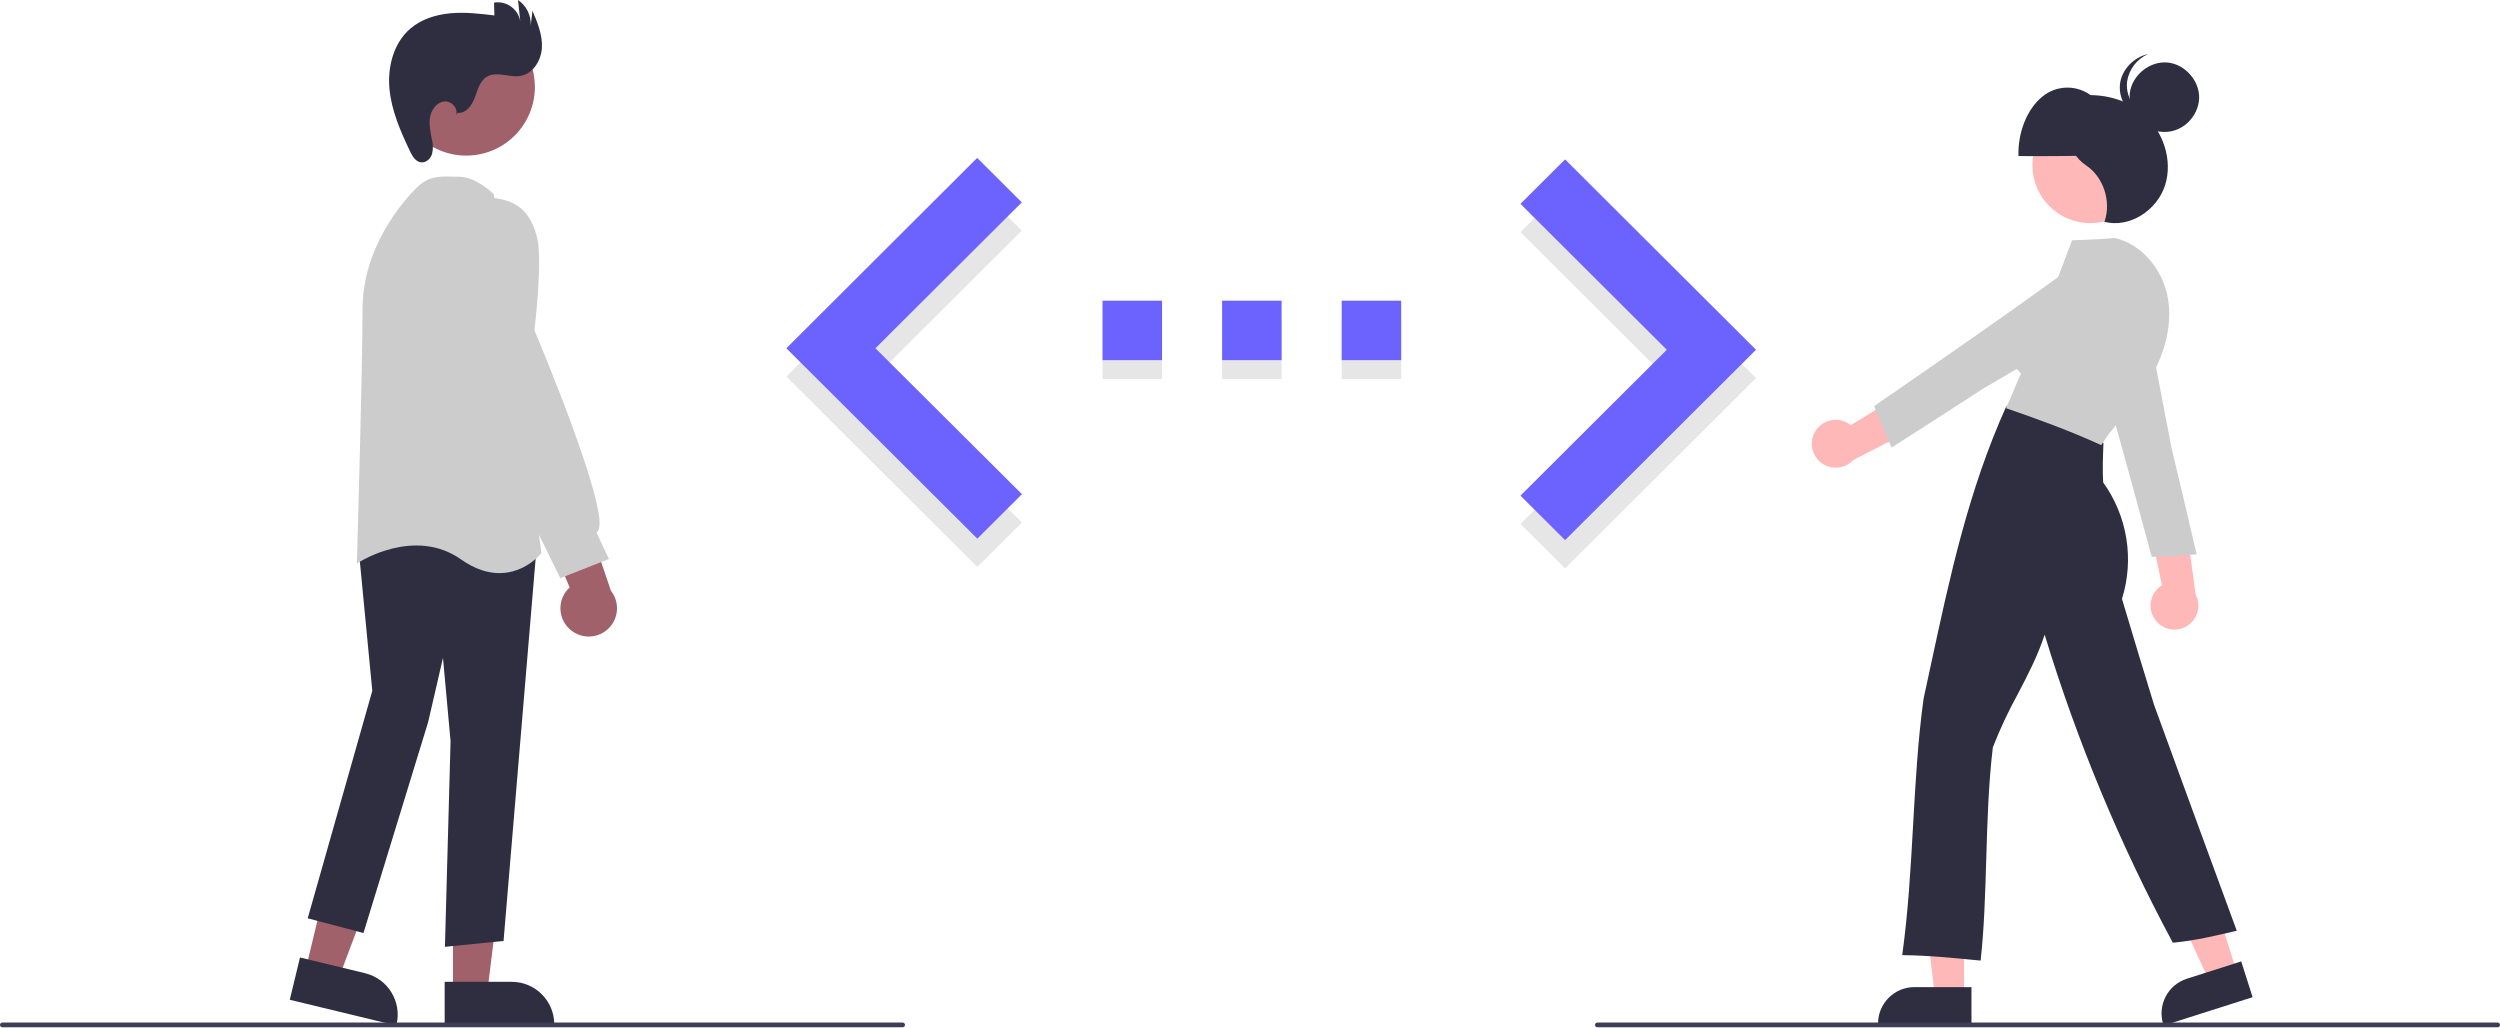
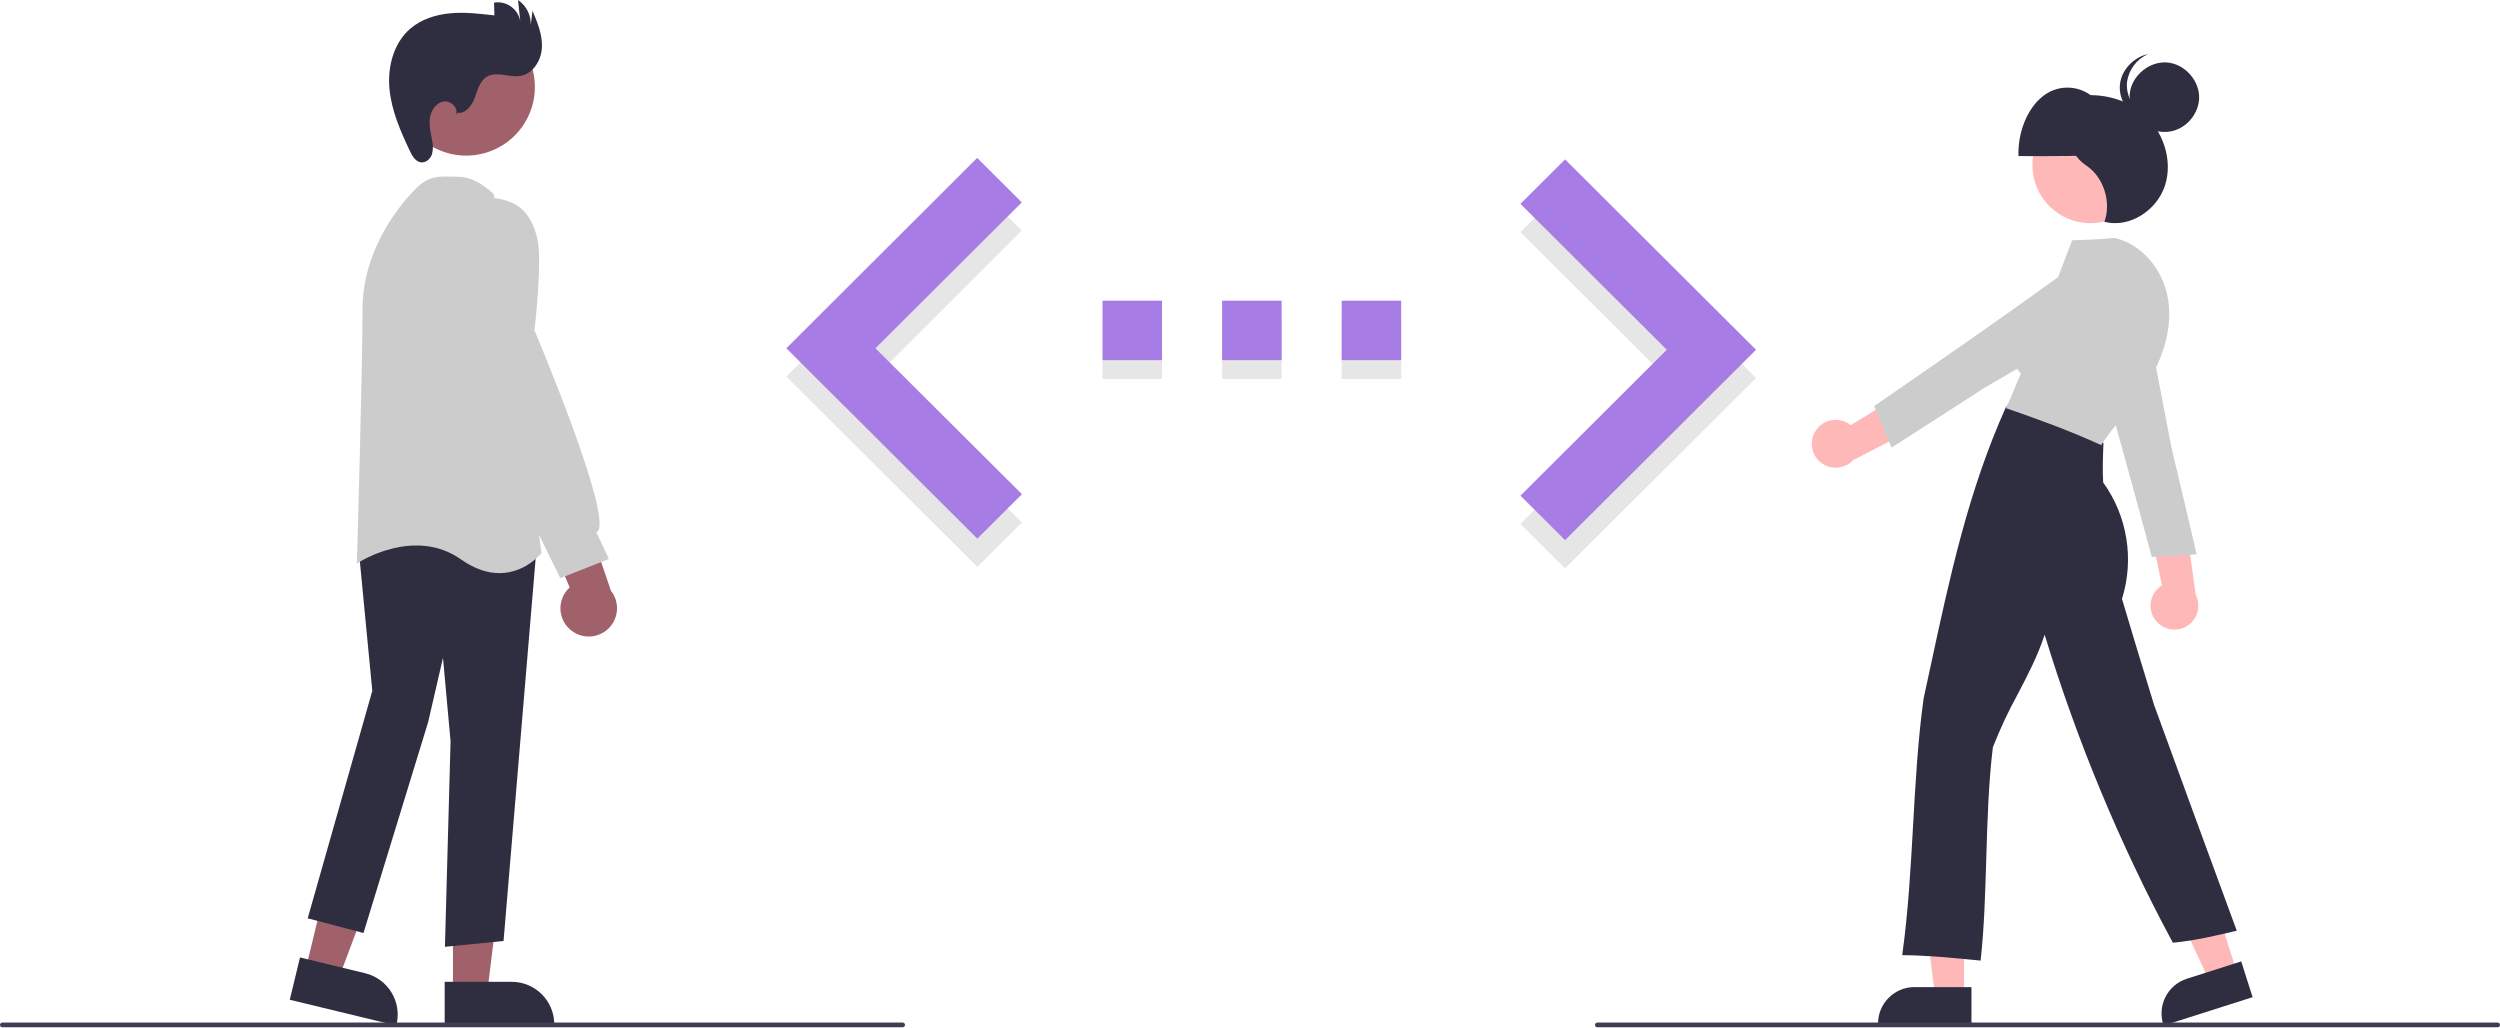
<svg xmlns="http://www.w3.org/2000/svg" data-name="Layer 1" width="1058" height="434.745" viewBox="0 0 1058 434.745">
  <polygon points="643.457 221.721 705.39 159.977 643.457 98.233 662.339 79.414 743.154 159.977 662.339 240.54 643.457 221.721 643.457 221.721" fill="#e6e6e6" style="isolation:isolate" />
  <rect x="466.595" y="135.207" width="25.176" height="25.176" fill="#e6e6e6" style="isolation:isolate" />
  <rect x="567.803" y="135.207" width="25.176" height="25.176" fill="#e6e6e6" style="isolation:isolate" />
  <rect x="517.199" y="135.207" width="25.176" height="25.176" fill="#e6e6e6" style="isolation:isolate" />
  <polygon points="432.482 221.092 370.486 159.348 432.419 97.604 413.537 78.785 332.785 159.348 413.6 239.911 432.482 221.092" fill="#e6e6e6" style="isolation:isolate" />
-   <polygon points="643.457 209.763 705.39 148.019 643.457 86.274 662.339 67.455 743.154 148.019 662.339 228.582 643.457 209.763 643.457 209.763" fill="#6c63ff" />
-   <path d="M537.595,385.051h25.176v-25.176H537.595Zm126.384-25.176h-25.176v25.176h25.176Zm-75.78,25.176h25.176v-25.176h-25.176Z" transform="translate(-71 -232.6273)" fill="#6c63ff" />
-   <polygon points="432.482 209.133 370.486 147.389 432.419 85.645 413.537 66.826 332.785 147.389 413.6 227.952 432.482 209.133" fill="#6c63ff" />
+   <polygon points="643.457 209.763 705.39 148.019 643.457 86.274 662.339 67.455 743.154 148.019 662.339 228.582 643.457 209.763 643.457 209.763" fill="#a77ce4" />
+   <path d="M537.595,385.051h25.176v-25.176H537.595Zm126.384-25.176h-25.176v25.176h25.176Zm-75.78,25.176h25.176v-25.176h-25.176Z" transform="translate(-71 -232.6273)" fill="#a77ce4" />
+   <polygon points="432.482 209.133 370.486 147.389 432.419 85.645 413.537 66.826 332.785 147.389 413.6 227.952 432.482 209.133" fill="#a77ce4" />
  <polygon points="129.305 410.449 143.399 413.856 163.248 361.117 142.447 356.088 129.305 410.449" fill="#a0616a" />
  <path d="M193.632,655.732l4.328-17.902,27.574,6.666a18.032,18.032,0,0,1,13.275,21.74l-.095.394Z" transform="translate(-71 -232.6273)" fill="#2f2e41" />
  <polygon points="191.696 420.05 206.196 420.049 213.093 364.122 191.694 364.123 191.696 420.05" fill="#a0616a" />
  <path d="M259.183,648.129l28.369-.001h.001A18.012,18.012,0,0,1,305.565,666.139v.406l-46.381.002Z" transform="translate(-71 -232.6273)" fill="#2f2e41" />
  <path d="M259.294,633.325l2.384-87.007-3.211-35.281-6.266,27.151-27.379,89.285L201.218,621.261l27.336-96.27-5.937-61.748,17.058-10.965.23.042,58.279,10.742L284.105,630.844Z" transform="translate(-71 -232.6273)" fill="#2f2e41" />
  <path d="M282.359,475.175c-4.693,0-10.182-1.512-16.292-5.825-19.551-13.798-42.863,1.045-43.096,1.195l-.947.616.033-1.128c.024-.804,2.365-80.712,2.365-106.425,0-26.565,17.332-45.962,22.644-51.274,5.214-5.215,9.601-5.099,15.155-4.955.957.024,1.954.051,3.004.051,7.258,0,14.314,6.973,14.61,7.269l.142.142.026.199,20.139,151.631-.154.195C299.895,466.986,293.282,475.175,282.359,475.175Z" transform="translate(-71 -232.6273)" fill="#ccc" />
  <circle cx="268.308" cy="269.431" r="29.048" transform="translate(-167.8019 142.9959) rotate(-61.3368)" fill="#a0616a" />
  <path d="M312.775,499.454a11.893,11.893,0,0,1-.69-18.223L295.589,442.32l21.599,3.975,12.354,36.341a11.957,11.957,0,0,1-16.767,16.818Z" transform="translate(-71 -232.6273)" fill="#a0616a" />
  <path d="M308.103,477.304l-29.807-60.807-13.07-45.766.01-39.758c.029-.157,3.102-15.622,14.49-14.553,10.327,1,15.888,6.05,18.597,16.884,2.301,9.204-.846,36.51-1.151,39.086,1.998,4.738,31.976,76.164,27.013,84.766a2.184,2.184,0,0,1-.785.813l5.312,11.215Z" transform="translate(-71 -232.6273)" fill="#ccc" />
  <path d="M264.593,280.374c3.482.453,6.109-3.11,7.327-6.403s2.147-7.128,5.174-8.907c4.136-2.43,9.428.493,14.158-.309,5.342-.906,8.815-6.567,9.087-11.978s-1.881-10.615-3.994-15.604l-.738,6.2a12.295,12.295,0,0,0-5.373-10.747l.951,9.098a9.656,9.656,0,0,0-11.108-7.99l.15,5.421c-6.17-.734-12.393-1.468-18.581-.909s-12.419,2.517-17.109,6.592c-7.015,6.096-9.577,16.133-8.717,25.387s4.68,17.947,8.661,26.345c1.002,2.113,2.387,4.497,4.71,4.766,2.087.242,3.997-1.503,4.645-3.501a12.69,12.69,0,0,0-.056-6.234c-.587-3.119-1.327-6.307-.775-9.433s2.8-6.214,5.951-6.597,6.375,3.218,4.86,6.007Z" transform="translate(-71 -232.6273)" fill="#2f2e41" />
  <path d="M983.591,495.58a10.056,10.056,0,0,1,2.359-15.238l-7.434-34.953,17.29,6.774,4.409,32.153a10.11,10.11,0,0,1-16.623,11.263Z" transform="translate(-71 -232.6273)" fill="#ffb8b8" />
  <path d="M981.628,468.308l-.093-.343c-9.347-34.571-19.008-70.308-30.804-109.219l-.077-.255.26-.152c6.575-3.837,16.457-3.581,22.986.594a17.15,17.15,0,0,1,7.444,18.191l8.603,44.857c3.498,14.663,7.118,29.84,10.577,44.806l.098.424-.536.034c-6.299.401-12.807.815-18.021,1.044Z" transform="translate(-71 -232.6273)" fill="#ccc" />
  <polygon points="831.194 421.744 818.934 421.744 813.1 374.457 831.194 374.457 831.194 421.744" fill="#ffb8b8" />
  <path d="M905.321,666.256H865.79v-.5a15.404,15.404,0,0,1,15.387-15.387h24.144Z" transform="translate(-71 -232.6273)" fill="#2f2e41" />
  <polygon points="946.719 411.631 935.037 415.353 915.121 372.069 932.362 366.575 946.719 411.631" fill="#ffb8b8" />
  <path d="M986.641,666.634l-.152-.477a15.404,15.404,0,0,1,9.989-19.332l23.004-7.33,4.823,15.137Z" transform="translate(-71 -232.6273)" fill="#2f2e41" />
  <circle cx="884.667" cy="69.876" r="24.561" fill="#ffb8b8" />
  <path d="M966.694,297.952c.14-9.906-4.006-19.717-10.417-24.65a16.649,16.649,0,0,0-21.132.373c-6.311,5.157-10.263,15.112-9.928,25.009C939.358,298.725,953.499,298.765,966.694,297.952Z" transform="translate(-71 -232.6273)" fill="#2f2e41" />
  <path d="M909.193,639.15l-.492-.048c-10.666-1.047-21.695-2.128-32.118-2.252l-.567-.007.077-.562c2.469-17.886,3.516-36.479,4.529-54.462 1-17.756,2.033-36.116,4.441-53.553,1.019-4.669,2.011-9.283,3-13.88,8.186-38.043,15.917-73.977,31.877-109.546l.151-.336.365.044c14.974,1.812,29.363,7.275,40.515,15.383l.216.157-.011.267c-.215,5.525-.438,11.236-.108,16.439a55.797,55.797,0,0,1,7.954,49.283c4.391,14.675,8.931,29.845,13.563,44.81,11.249,30.838,22.888,62.751,34.82,95.101l.196.53-.551.129c-8.585,2.016-17.44,4.094-26.177,4.9l-.33.03-.157-.292A712.851,712.851,0,0,1,936.3,501.23c-2.981,9.092-7.276,17.299-11.437,25.249A189.022,189.022,0,0,0,914.381,548.881c-1.842,15.121-2.33,31.504-2.802,47.347-.447,14.979-.868,29.128-2.331,42.432Z" transform="translate(-71 -232.6273)" fill="#2f2e41" />
  <path d="M947.282,273.756c10.646-2.294,22.422-.112,30.783,7.071s12.606,19.609,9.172,30.266-15.096,18.155-25.64,15.403c3.02-8.512-.379-18.963-7.762-23.867C945.078,296.815,942.668,282.933,947.282,273.756Z" transform="translate(-71 -232.6273)" fill="#2f2e41" />
  <path d="M960.207,420.999l-.389-.177c-13.581-6.196-26.898-10.951-39.376-15.289l-.383-.083-.001-1.109.248.086c.052-.115.111-.246.17-.376.17-.377.287-.634.386-.804l-.003-.001c1.04-2.12,1.867-4.168,2.667-6.149.825-2.044,1.677-4.155,2.778-6.389a19.356,19.356,0,0,1-4.276-20.829c2.756-6.533,9.784-11.621,17.168-12.465,2.706-7.449,8.735-23.1,8.735-23.1s12.678-.348,17.777-.995l.086-.011.084.019c11.131,2.439,20.424,12.972,22.598,25.614,1.835,10.67-.952,22.875-7.847,34.366a148.04,148.04,0,0,1-11.709,16.089c-3.106,3.884-6.04,7.552-8.476,11.246Z" transform="translate(-71 -232.6273)" fill="#ccc" />
  <path d="M984.292,290.493v0Z" transform="translate(-71 -232.6273)" fill="#2f2e41" />
  <path d="M984.791,288.311c-7.452-1.112-13.304-8.73-12.457-16.218s8.253-13.605,15.765-13.025,13.89,7.764,13.576,15.293S994.306,289.731,984.791,288.311Z" transform="translate(-71 -232.6273)" fill="#2f2e41" />
  <path d="M983.627,283.456c-7.452-1.112-13.304-8.73-12.457-16.218a15.241,15.241,0,0,1,8.882-11.734c-6.01,1.315-11.182,6.552-11.882,12.734-.847,7.487,5.004,15.105,12.457,16.218a14.208,14.208,0,0,0,8.172-1.143A14.504,14.504,0,0,1,983.627,283.456Z" transform="translate(-71 -232.6273)" fill="#2f2e41" />
  <path d="M839.069,415.433a10.056,10.056,0,0,1,15.153-2.853l30.479-18.655-.626,18.559-28.847,14.87a10.11,10.11,0,0,1-16.158-11.921Z" transform="translate(-71 -232.6273)" fill="#ffb8b8" />
  <path d="M864.128,404.495l.293-.202c29.481-20.331,59.957-41.348,92.715-65.434l.215-.158.23.195c5.808,4.921,8.86,14.323,7.099,21.87A17.15,17.15,0,0,1,950.008,373.846l-39.428,23.057c-12.66,8.183-25.764,16.653-38.721,24.902l-.367.234-.211-.494c-2.477-5.806-5.036-11.804-6.988-16.644Z" transform="translate(-71 -232.6273)" fill="#ccc" />
  <path d="M453,667.373H72a1,1,0,0,1,0-2H453a1,1,0,1,1,0,2Z" transform="translate(-71 -232.6273)" fill="#3f3d56" />
  <path d="M1128,667.373H747a1,1,0,0,1,0-2h381a1,1,0,0,1,0,2Z" transform="translate(-71 -232.6273)" fill="#3f3d56" />
</svg>
